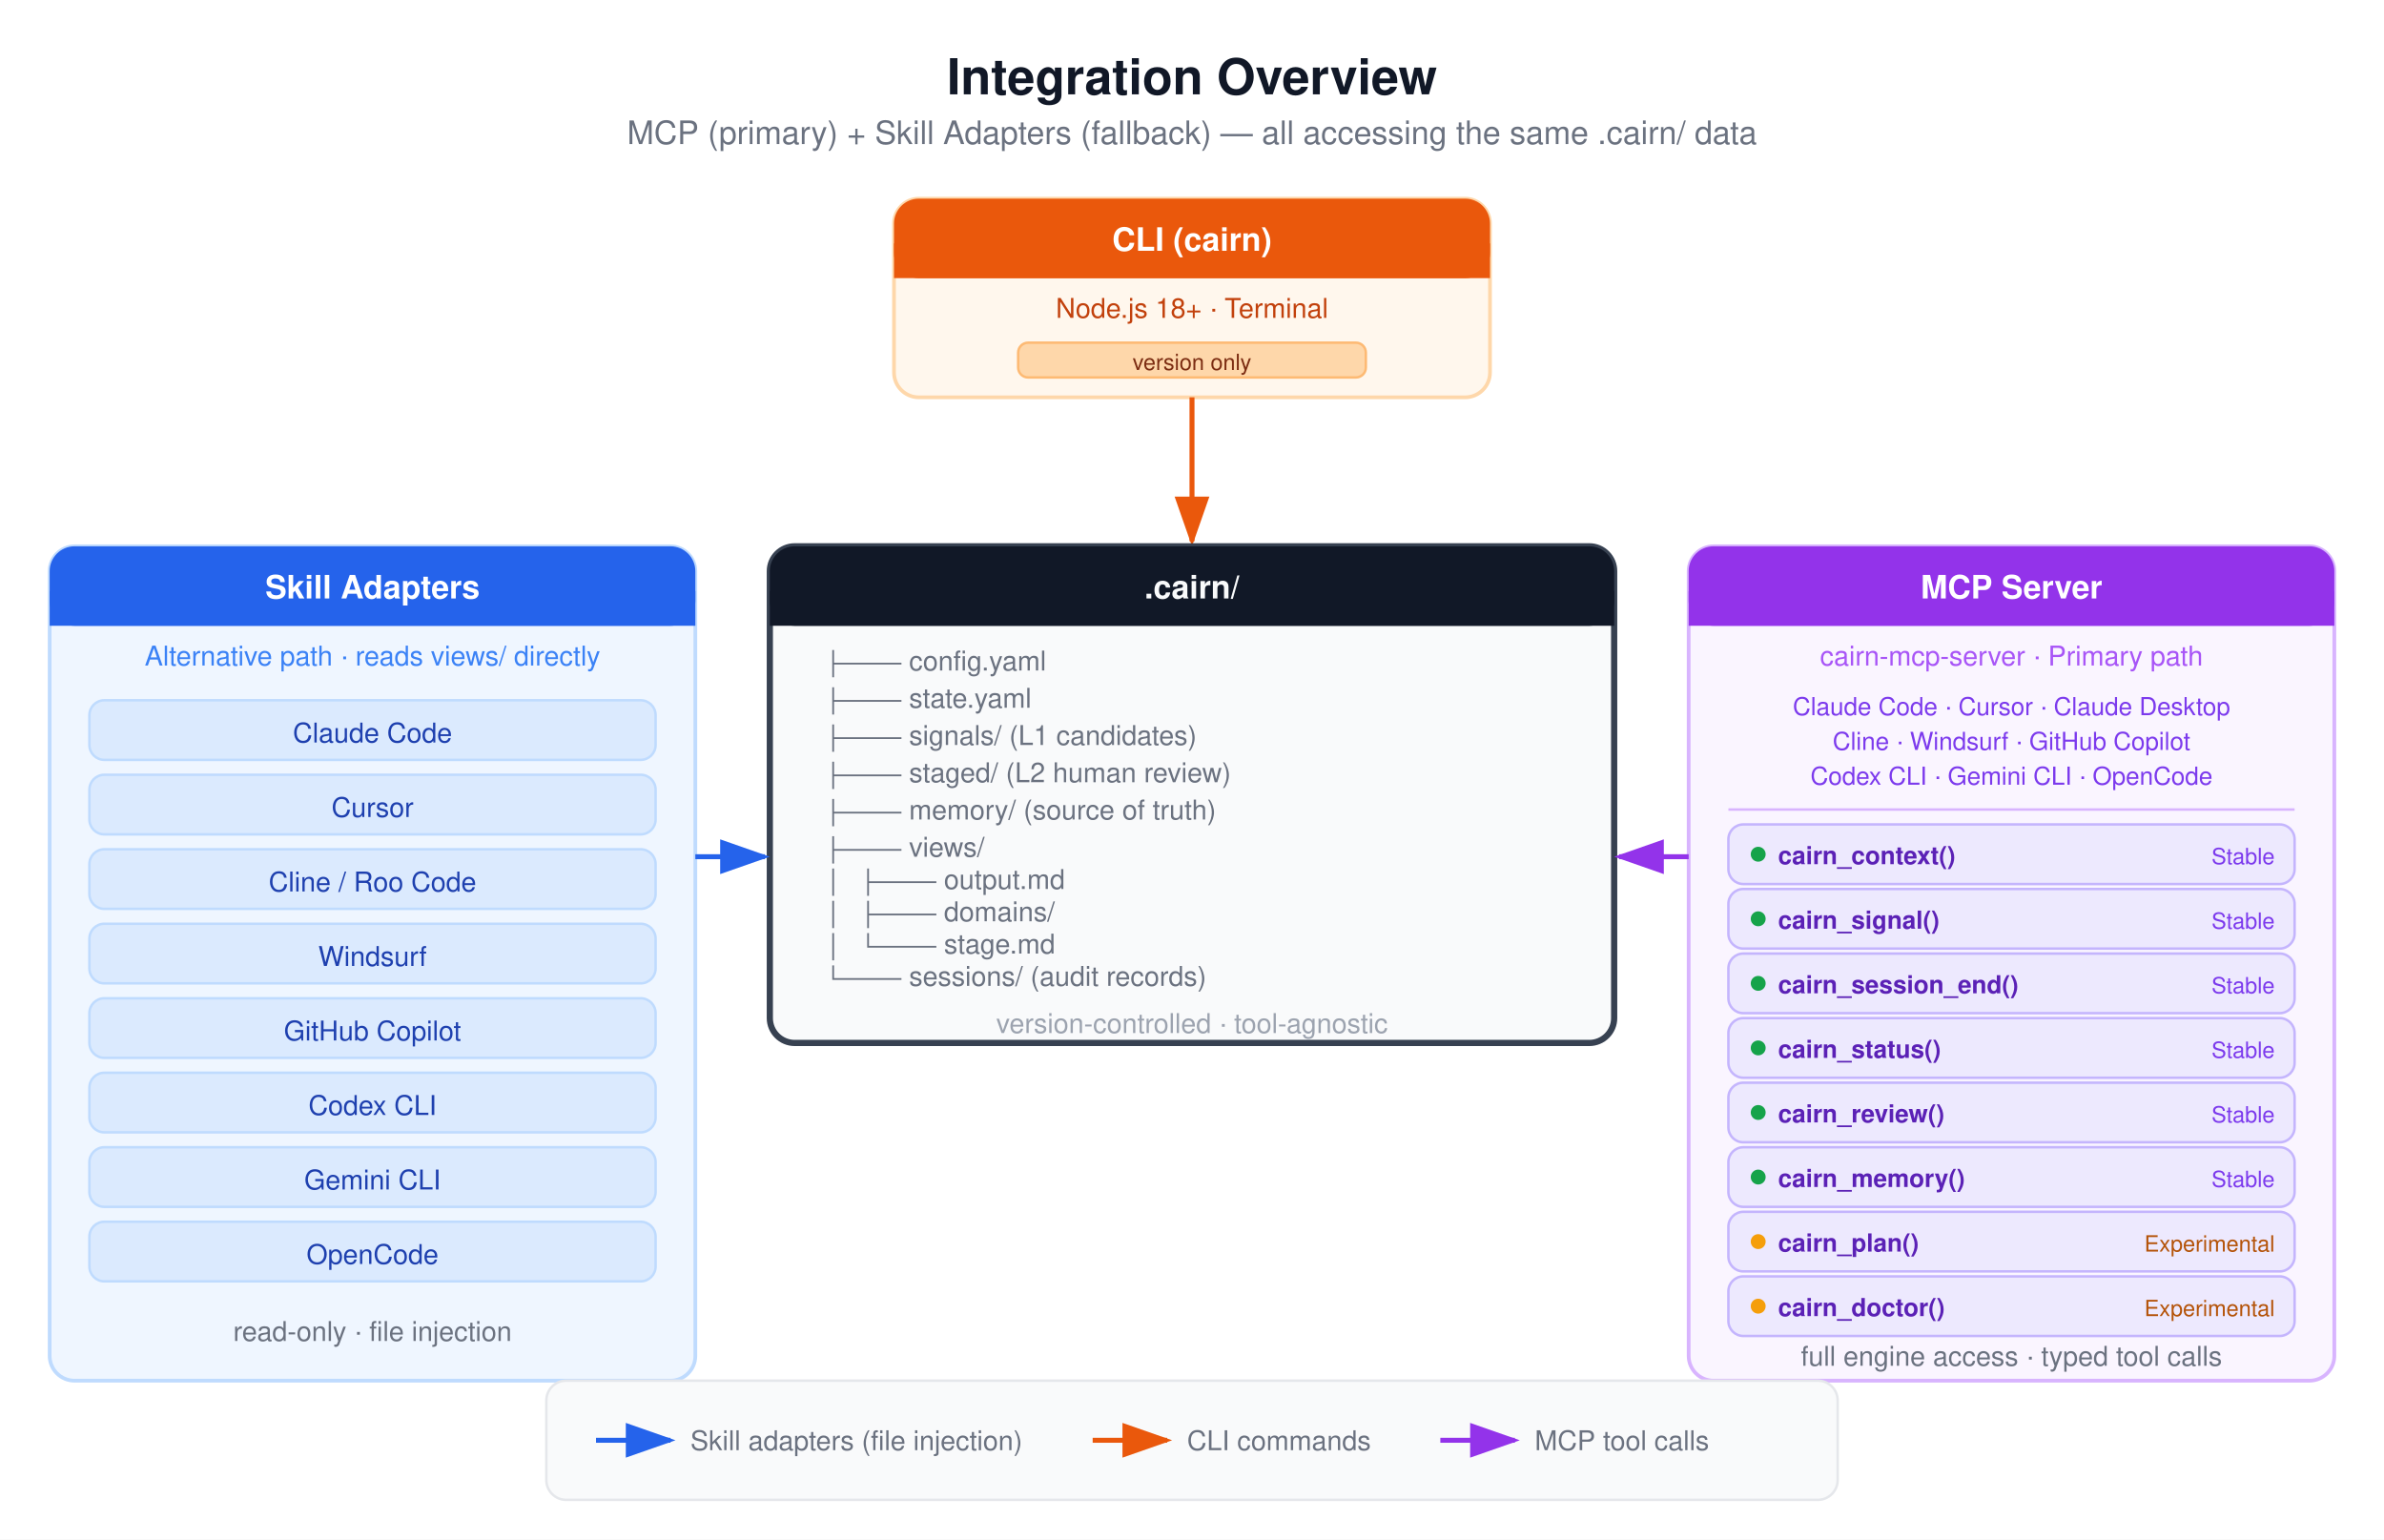
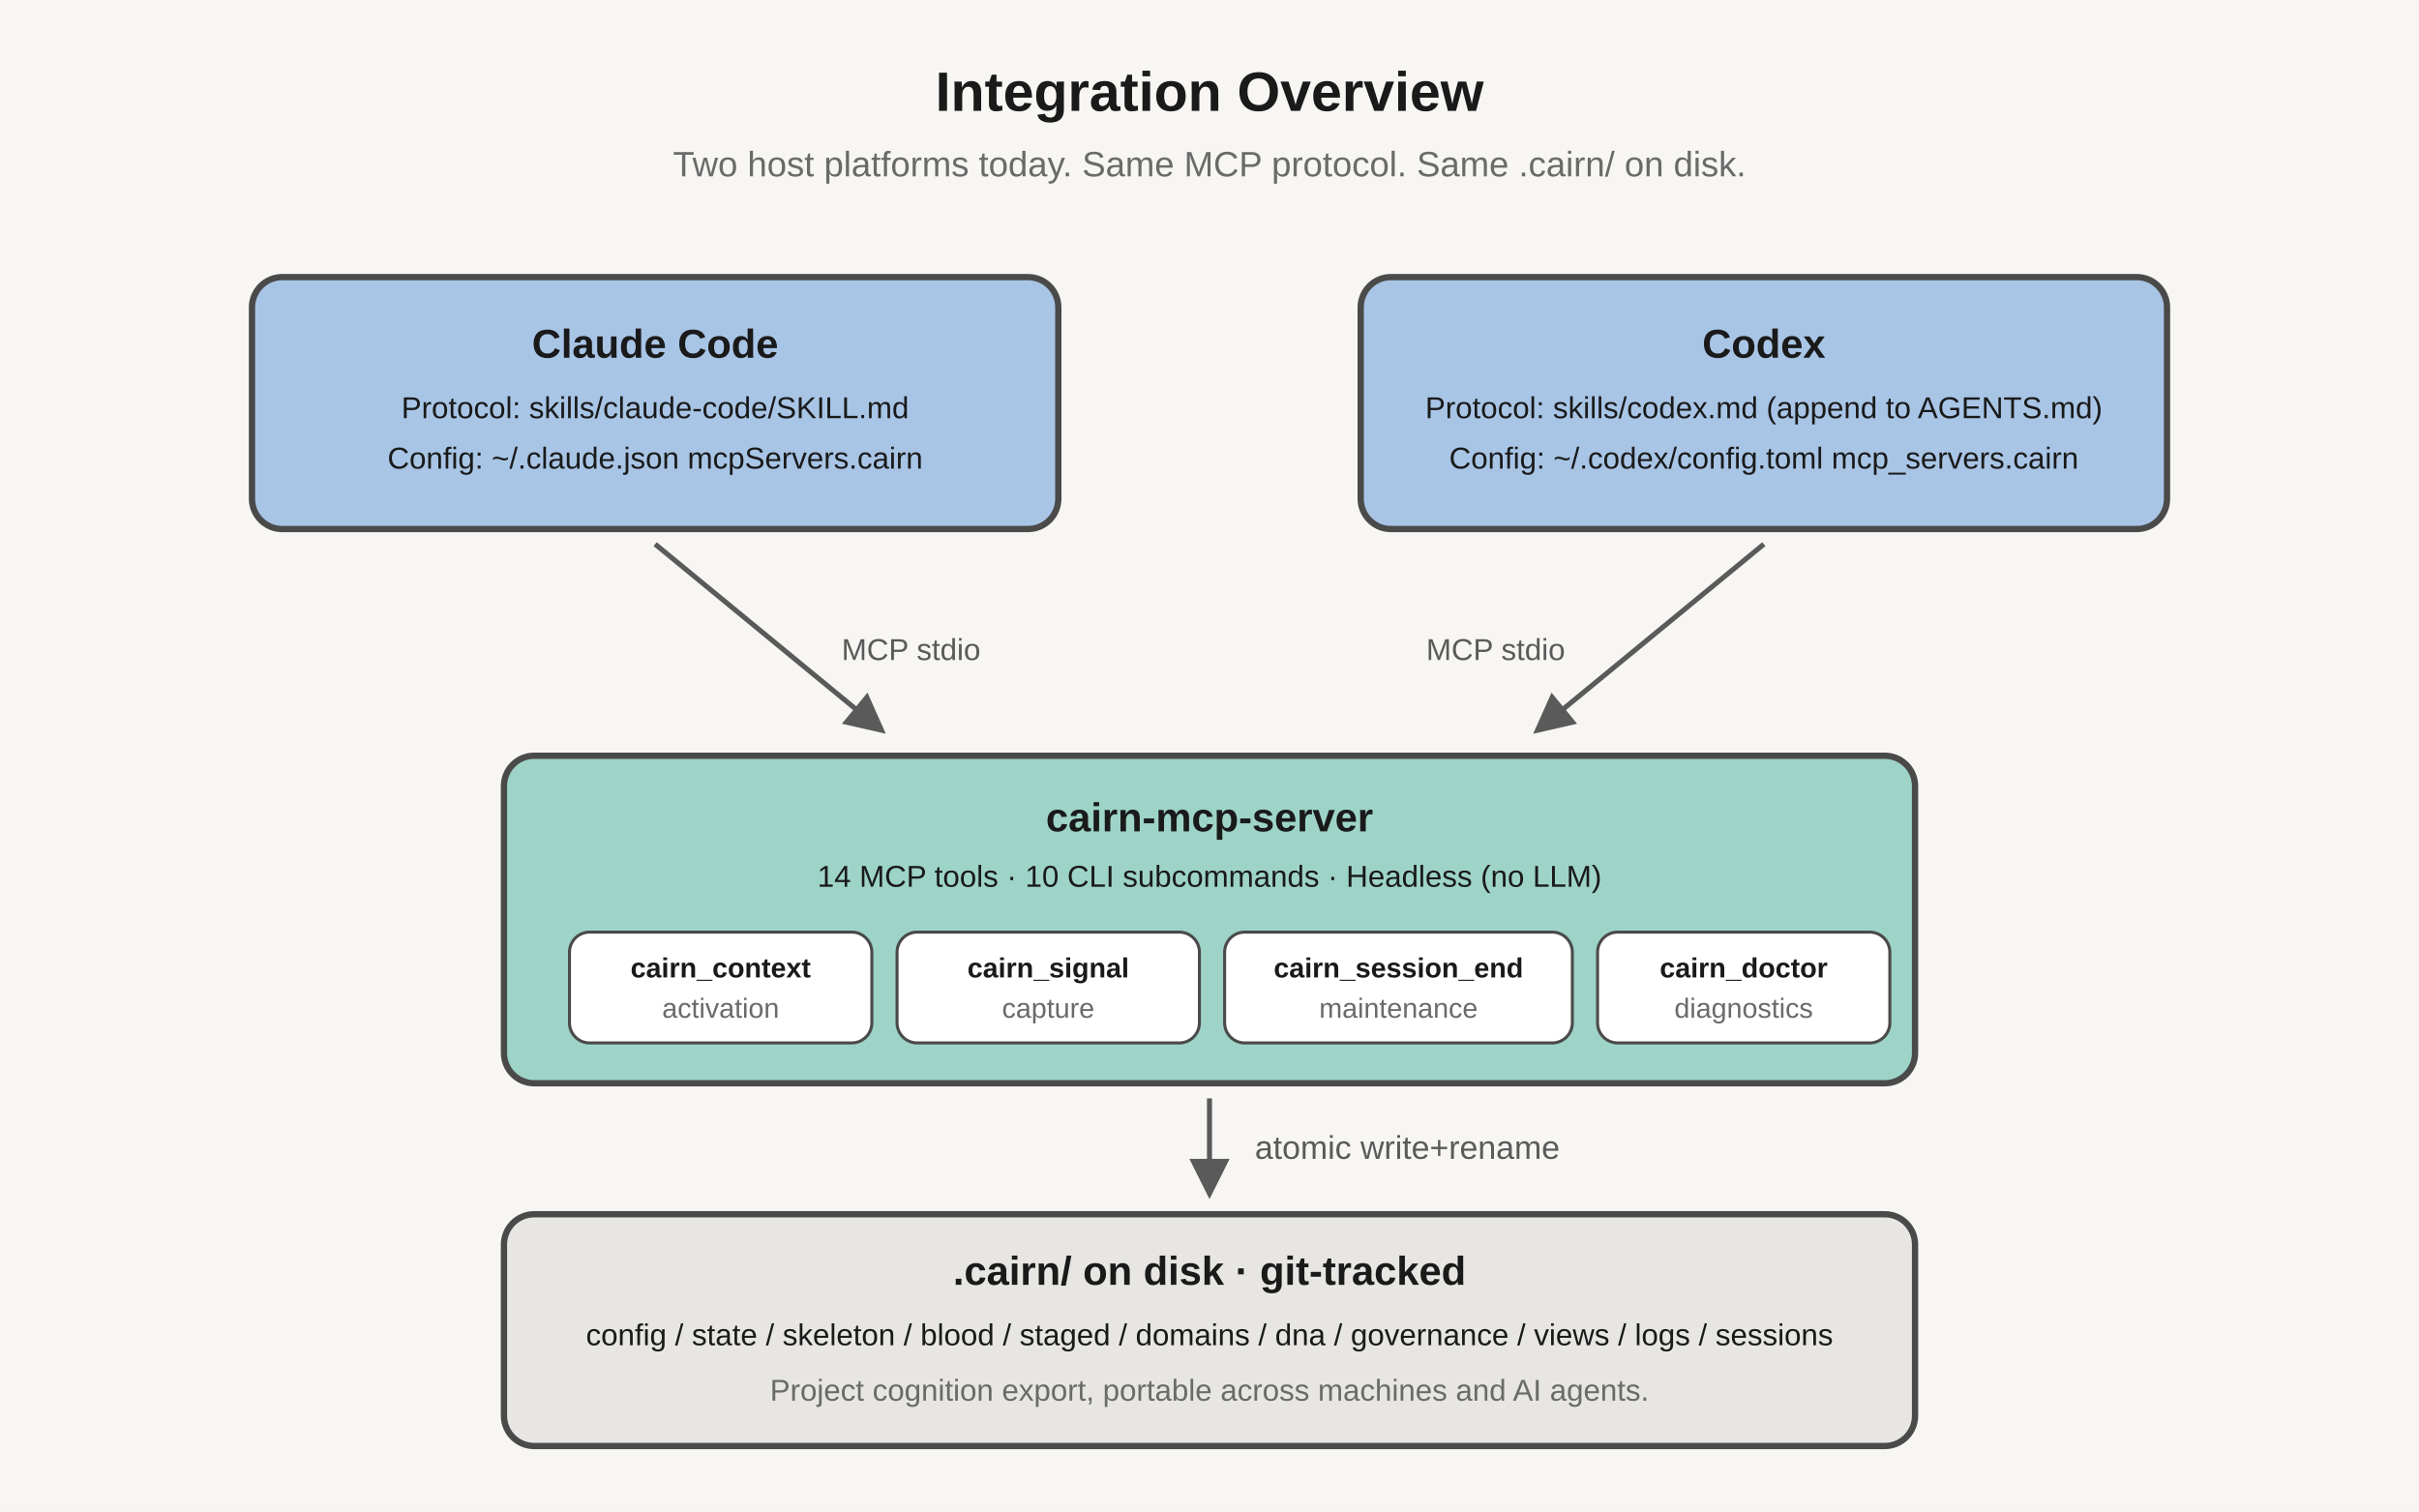
- <svg xmlns="http://www.w3.org/2000/svg" viewBox="0 0 960 620" width="960" height="620">
-   <style>
-     text { font-family: "Helvetica Neue", Helvetica, Arial, "PingFang SC", "Microsoft YaHei", sans-serif; }
-   </style>
+ <svg xmlns="http://www.w3.org/2000/svg" viewBox="0 0 960 600" width="960" height="600" font-family="-apple-system, BlinkMacSystemFont, 'Segoe UI', 'Helvetica Neue', Arial, 'PingFang SC', 'Microsoft YaHei', sans-serif">
  <defs>
-     <marker id="arrow-blue" markerWidth="10" markerHeight="7" refX="9" refY="3.5" orient="auto">
-       <polygon points="0 0, 10 3.5, 0 7" fill="#2563eb" />
-     </marker>
-     <marker id="arrow-orange" markerWidth="10" markerHeight="7" refX="9" refY="3.5" orient="auto">
-       <polygon points="0 0, 10 3.5, 0 7" fill="#ea580c" />
-     </marker>
-     <marker id="arrow-purple" markerWidth="10" markerHeight="7" refX="9" refY="3.5" orient="auto">
-       <polygon points="0 0, 10 3.5, 0 7" fill="#9333ea" />
+     <marker id="arrow" markerWidth="8" markerHeight="8" refX="7" refY="4" orient="auto">
+       <polygon points="0 0, 8 4, 0 8" fill="#5a5a5a" />
    </marker>
  </defs>
-   <rect width="960" height="620" fill="#ffffff" />
-   <text x="480" y="38" text-anchor="middle" font-size="20" font-weight="600" fill="#111827">Integration Overview</text>
-   <text x="480" y="58" text-anchor="middle" font-size="13" fill="#6b7280">MCP (primary) + Skill Adapters (fallback) — all accessing the same .cairn/ data</text>
-   <rect x="360" y="80" width="240" height="80" rx="10" fill="#fff7ed" stroke="#fed7aa" stroke-width="1.5" />
-   <rect x="360" y="80" width="240" height="32" rx="10" fill="#ea580c" />
-   <rect x="360" y="98" width="240" height="14" fill="#ea580c" />
-   <text x="480" y="101" text-anchor="middle" font-size="13" font-weight="600" fill="#ffffff">CLI (cairn)</text>
-   <text x="480" y="128" text-anchor="middle" font-size="11" fill="#c2410c">Node.js 18+ · Terminal</text>
-   <rect x="410" y="138" width="140" height="14" rx="4" fill="#fed7aa" stroke="#fdba74" stroke-width="1" />
-   <text x="480" y="149" text-anchor="middle" font-size="9" fill="#7c2d12">version only</text>
-   <path d="M 480,160 L 480,218" stroke="#ea580c" stroke-width="2" fill="none" marker-end="url(#arrow-orange)" />
-   <rect x="310" y="220" width="340" height="200" rx="10" fill="#f9fafb" stroke="#374151" stroke-width="2.5" />
-   <rect x="310" y="220" width="340" height="32" rx="10" fill="#111827" />
-   <rect x="310" y="238" width="340" height="14" fill="#111827" />
-   <text x="480" y="241" text-anchor="middle" font-size="13" font-weight="600" fill="#f9fafb">.cairn/</text>
-   <text x="330" y="270" font-size="11" fill="#6b7280" font-family="monospace">├── config.yaml</text>
-   <text x="330" y="285" font-size="11" fill="#6b7280" font-family="monospace">├── state.yaml</text>
-   <text x="330" y="300" font-size="11" fill="#6b7280" font-family="monospace">├── signals/       (L1 candidates)</text>
-   <text x="330" y="315" font-size="11" fill="#6b7280" font-family="monospace">├── staged/        (L2 human review)</text>
-   <text x="330" y="330" font-size="11" fill="#6b7280" font-family="monospace">├── memory/        (source of truth)</text>
-   <text x="330" y="345" font-size="11" fill="#6b7280" font-family="monospace">├── views/</text>
-   <text x="330" y="358" font-size="11" fill="#6b7280" font-family="monospace">│   ├── output.md</text>
-   <text x="330" y="371" font-size="11" fill="#6b7280" font-family="monospace">│   ├── domains/</text>
-   <text x="330" y="384" font-size="11" fill="#6b7280" font-family="monospace">│   └── stage.md</text>
-   <text x="330" y="397" font-size="11" fill="#6b7280" font-family="monospace">└── sessions/      (audit records)</text>
-   <text x="480" y="416" text-anchor="middle" font-size="11" fill="#9ca3af">version-controlled · tool-agnostic</text>
-   <rect x="20" y="220" width="260" height="336" rx="10" fill="#eff6ff" stroke="#bfdbfe" stroke-width="1.5" />
-   <rect x="20" y="220" width="260" height="32" rx="10" fill="#2563eb" />
-   <rect x="20" y="238" width="260" height="14" fill="#2563eb" />
-   <text x="150" y="241" text-anchor="middle" font-size="13" font-weight="600" fill="#ffffff">Skill Adapters</text>
-   <text x="150" y="268" text-anchor="middle" font-size="11" fill="#3b82f6">Alternative path · reads views/ directly</text>
-   <rect x="36" y="282" width="228" height="24" rx="6" fill="#dbeafe" stroke="#bfdbfe" stroke-width="1" />
-   <text x="150" y="299" text-anchor="middle" font-size="11" fill="#1e40af">Claude Code</text>
-   <rect x="36" y="312" width="228" height="24" rx="6" fill="#dbeafe" stroke="#bfdbfe" stroke-width="1" />
-   <text x="150" y="329" text-anchor="middle" font-size="11" fill="#1e40af">Cursor</text>
-   <rect x="36" y="342" width="228" height="24" rx="6" fill="#dbeafe" stroke="#bfdbfe" stroke-width="1" />
-   <text x="150" y="359" text-anchor="middle" font-size="11" fill="#1e40af">Cline / Roo Code</text>
-   <rect x="36" y="372" width="228" height="24" rx="6" fill="#dbeafe" stroke="#bfdbfe" stroke-width="1" />
-   <text x="150" y="389" text-anchor="middle" font-size="11" fill="#1e40af">Windsurf</text>
-   <rect x="36" y="402" width="228" height="24" rx="6" fill="#dbeafe" stroke="#bfdbfe" stroke-width="1" />
-   <text x="150" y="419" text-anchor="middle" font-size="11" fill="#1e40af">GitHub Copilot</text>
-   <rect x="36" y="432" width="228" height="24" rx="6" fill="#dbeafe" stroke="#bfdbfe" stroke-width="1" />
-   <text x="150" y="449" text-anchor="middle" font-size="11" fill="#1e40af">Codex CLI</text>
-   <rect x="36" y="462" width="228" height="24" rx="6" fill="#dbeafe" stroke="#bfdbfe" stroke-width="1" />
-   <text x="150" y="479" text-anchor="middle" font-size="11" fill="#1e40af">Gemini CLI</text>
-   <rect x="36" y="492" width="228" height="24" rx="6" fill="#dbeafe" stroke="#bfdbfe" stroke-width="1" />
-   <text x="150" y="509" text-anchor="middle" font-size="11" fill="#1e40af">OpenCode</text>
-   <text x="150" y="540" text-anchor="middle" font-size="11" fill="#6b7280">read-only · file injection</text>
-   <path d="M 280,345 L 308,345" stroke="#2563eb" stroke-width="2" fill="none" marker-end="url(#arrow-blue)" />
-   <rect x="680" y="220" width="260" height="336" rx="10" fill="#faf5ff" stroke="#d8b4fe" stroke-width="1.5" />
-   <rect x="680" y="220" width="260" height="32" rx="10" fill="#9333ea" />
-   <rect x="680" y="238" width="260" height="14" fill="#9333ea" />
-   <text x="810" y="241" text-anchor="middle" font-size="13" font-weight="600" fill="#ffffff">MCP Server</text>
-   <text x="810" y="268" text-anchor="middle" font-size="11" fill="#a855f7">cairn-mcp-server · Primary path</text>
-   <text x="810" y="288" text-anchor="middle" font-size="10" fill="#7c3aed">Claude Code · Cursor · Claude Desktop</text>
-   <text x="810" y="302" text-anchor="middle" font-size="10" fill="#7c3aed">Cline · Windsurf · GitHub Copilot</text>
-   <text x="810" y="316" text-anchor="middle" font-size="10" fill="#7c3aed">Codex CLI · Gemini CLI · OpenCode</text>
-   <line x1="696" y1="326" x2="924" y2="326" stroke="#d8b4fe" stroke-width="1" />
-   <rect x="696" y="332" width="228" height="24" rx="6" fill="#ede9fe" stroke="#c4b5fd" stroke-width="1" />
-   <circle cx="708" cy="344" r="3" fill="#16a34a" />
-   <text x="716" y="348" font-size="10" font-weight="600" fill="#5b21b6">cairn_context()</text>
-   <text x="916" y="348" text-anchor="end" font-size="9" fill="#7c3aed">Stable</text>
-   <rect x="696" y="358" width="228" height="24" rx="6" fill="#ede9fe" stroke="#c4b5fd" stroke-width="1" />
-   <circle cx="708" cy="370" r="3" fill="#16a34a" />
-   <text x="716" y="374" font-size="10" font-weight="600" fill="#5b21b6">cairn_signal()</text>
-   <text x="916" y="374" text-anchor="end" font-size="9" fill="#7c3aed">Stable</text>
-   <rect x="696" y="384" width="228" height="24" rx="6" fill="#ede9fe" stroke="#c4b5fd" stroke-width="1" />
-   <circle cx="708" cy="396" r="3" fill="#16a34a" />
-   <text x="716" y="400" font-size="10" font-weight="600" fill="#5b21b6">cairn_session_end()</text>
-   <text x="916" y="400" text-anchor="end" font-size="9" fill="#7c3aed">Stable</text>
-   <rect x="696" y="410" width="228" height="24" rx="6" fill="#ede9fe" stroke="#c4b5fd" stroke-width="1" />
-   <circle cx="708" cy="422" r="3" fill="#16a34a" />
-   <text x="716" y="426" font-size="10" font-weight="600" fill="#5b21b6">cairn_status()</text>
-   <text x="916" y="426" text-anchor="end" font-size="9" fill="#7c3aed">Stable</text>
-   <rect x="696" y="436" width="228" height="24" rx="6" fill="#ede9fe" stroke="#c4b5fd" stroke-width="1" />
-   <circle cx="708" cy="448" r="3" fill="#16a34a" />
-   <text x="716" y="452" font-size="10" font-weight="600" fill="#5b21b6">cairn_review()</text>
-   <text x="916" y="452" text-anchor="end" font-size="9" fill="#7c3aed">Stable</text>
-   <rect x="696" y="462" width="228" height="24" rx="6" fill="#ede9fe" stroke="#c4b5fd" stroke-width="1" />
-   <circle cx="708" cy="474" r="3" fill="#16a34a" />
-   <text x="716" y="478" font-size="10" font-weight="600" fill="#5b21b6">cairn_memory()</text>
-   <text x="916" y="478" text-anchor="end" font-size="9" fill="#7c3aed">Stable</text>
-   <rect x="696" y="488" width="228" height="24" rx="6" fill="#ede9fe" stroke="#c4b5fd" stroke-width="1" />
-   <circle cx="708" cy="500" r="3" fill="#f59e0b" />
-   <text x="716" y="504" font-size="10" font-weight="600" fill="#5b21b6">cairn_plan()</text>
-   <text x="916" y="504" text-anchor="end" font-size="9" fill="#b45309">Experimental</text>
-   <rect x="696" y="514" width="228" height="24" rx="6" fill="#ede9fe" stroke="#c4b5fd" stroke-width="1" />
-   <circle cx="708" cy="526" r="3" fill="#f59e0b" />
-   <text x="716" y="530" font-size="10" font-weight="600" fill="#5b21b6">cairn_doctor()</text>
-   <text x="916" y="530" text-anchor="end" font-size="9" fill="#b45309">Experimental</text>
-   <text x="810" y="550" text-anchor="middle" font-size="11" fill="#6b7280">full engine access · typed tool calls</text>
-   <path d="M 680,345 L 652,345" stroke="#9333ea" stroke-width="2" fill="none" marker-end="url(#arrow-purple)" />
-   <rect x="220" y="556" width="520" height="48" rx="8" fill="#f9fafb" stroke="#e5e7eb" stroke-width="1" />
-   <line x1="240" y1="580" x2="270" y2="580" stroke="#2563eb" stroke-width="2" marker-end="url(#arrow-blue)" />
-   <text x="278" y="584" font-size="11" fill="#6b7280">Skill adapters (file injection)</text>
-   <line x1="440" y1="580" x2="470" y2="580" stroke="#ea580c" stroke-width="2" marker-end="url(#arrow-orange)" />
-   <text x="478" y="584" font-size="11" fill="#6b7280">CLI commands</text>
-   <line x1="580" y1="580" x2="610" y2="580" stroke="#9333ea" stroke-width="2" marker-end="url(#arrow-purple)" />
-   <text x="618" y="584" font-size="11" fill="#6b7280">MCP tool calls</text>
+   <rect width="960" height="600" fill="#f8f6f3" />
+   <text x="480" y="44" text-anchor="middle" font-size="22" font-weight="700" fill="#1a1a1a">Integration Overview</text>
+   <text x="480" y="70" text-anchor="middle" font-size="14" fill="#6a6a6a">Two host platforms today. Same MCP protocol. Same .cairn/ on disk.</text>
+   <rect x="100" y="110" width="320" height="100" rx="12" fill="#a8c5e6" stroke="#4a4a4a" stroke-width="2.5" />
+   <text x="260" y="142" text-anchor="middle" font-size="16" font-weight="600" fill="#1a1a1a">Claude Code</text>
+   <text x="260" y="166" text-anchor="middle" font-size="12" fill="#1a1a1a">Protocol: skills/claude-code/SKILL.md</text>
+   <text x="260" y="186" text-anchor="middle" font-size="12" fill="#1a1a1a">Config: ~/.claude.json mcpServers.cairn</text>
+   <rect x="540" y="110" width="320" height="100" rx="12" fill="#a8c5e6" stroke="#4a4a4a" stroke-width="2.5" />
+   <text x="700" y="142" text-anchor="middle" font-size="16" font-weight="600" fill="#1a1a1a">Codex</text>
+   <text x="700" y="166" text-anchor="middle" font-size="12" fill="#1a1a1a">Protocol: skills/codex.md (append to AGENTS.md)</text>
+   <text x="700" y="186" text-anchor="middle" font-size="12" fill="#1a1a1a">Config: ~/.codex/config.toml mcp_servers.cairn</text>
+   <line x1="260" y1="216" x2="350" y2="290" stroke="#5a5a5a" stroke-width="2" marker-end="url(#arrow)" />
+   <line x1="700" y1="216" x2="610" y2="290" stroke="#5a5a5a" stroke-width="2" marker-end="url(#arrow)" />
+   <text x="334" y="262" font-size="12" fill="#5a5a5a">MCP stdio</text>
+   <text x="566" y="262" font-size="12" fill="#5a5a5a">MCP stdio</text>
+   <rect x="200" y="300" width="560" height="130" rx="12" fill="#9dd4c7" stroke="#4a4a4a" stroke-width="2.5" />
+   <text x="480" y="330" text-anchor="middle" font-size="16" font-weight="600" fill="#1a1a1a">cairn-mcp-server</text>
+   <text x="480" y="352" text-anchor="middle" font-size="12" fill="#1a1a1a">14 MCP tools  ·  10 CLI subcommands  ·  Headless (no LLM)</text>
+   <g font-size="11" fill="#1a1a1a">
+     <rect x="226" y="370" width="120" height="44" rx="8" fill="#ffffff" stroke="#4a4a4a" stroke-width="1.2" />
+     <text x="286" y="388" text-anchor="middle" font-weight="600">cairn_context</text>
+     <text x="286" y="404" text-anchor="middle" fill="#6a6a6a">activation</text>
+     <rect x="356" y="370" width="120" height="44" rx="8" fill="#ffffff" stroke="#4a4a4a" stroke-width="1.2" />
+     <text x="416" y="388" text-anchor="middle" font-weight="600">cairn_signal</text>
+     <text x="416" y="404" text-anchor="middle" fill="#6a6a6a">capture</text>
+     <rect x="486" y="370" width="138" height="44" rx="8" fill="#ffffff" stroke="#4a4a4a" stroke-width="1.2" />
+     <text x="555" y="388" text-anchor="middle" font-weight="600">cairn_session_end</text>
+     <text x="555" y="404" text-anchor="middle" fill="#6a6a6a">maintenance</text>
+     <rect x="634" y="370" width="116" height="44" rx="8" fill="#ffffff" stroke="#4a4a4a" stroke-width="1.2" />
+     <text x="692" y="388" text-anchor="middle" font-weight="600">cairn_doctor</text>
+     <text x="692" y="404" text-anchor="middle" fill="#6a6a6a">diagnostics</text>
+   </g>
+   <line x1="480" y1="436" x2="480" y2="474" stroke="#5a5a5a" stroke-width="2" marker-end="url(#arrow)" />
+   <text x="498" y="460" font-size="13" fill="#5a5a5a">atomic write+rename</text>
+   <rect x="200" y="482" width="560" height="92" rx="12" fill="#e8e6e3" stroke="#4a4a4a" stroke-width="2.5" />
+   <text x="480" y="510" text-anchor="middle" font-size="16" font-weight="600" fill="#1a1a1a">.cairn/  on disk  ·  git-tracked</text>
+   <text x="480" y="534" text-anchor="middle" font-size="12" fill="#1a1a1a">config / state / skeleton / blood / staged / domains / dna / governance / views / logs / sessions</text>
+   <text x="480" y="556" text-anchor="middle" font-size="12" fill="#6a6a6a">Project cognition export, portable across machines and AI agents.</text>
</svg>
